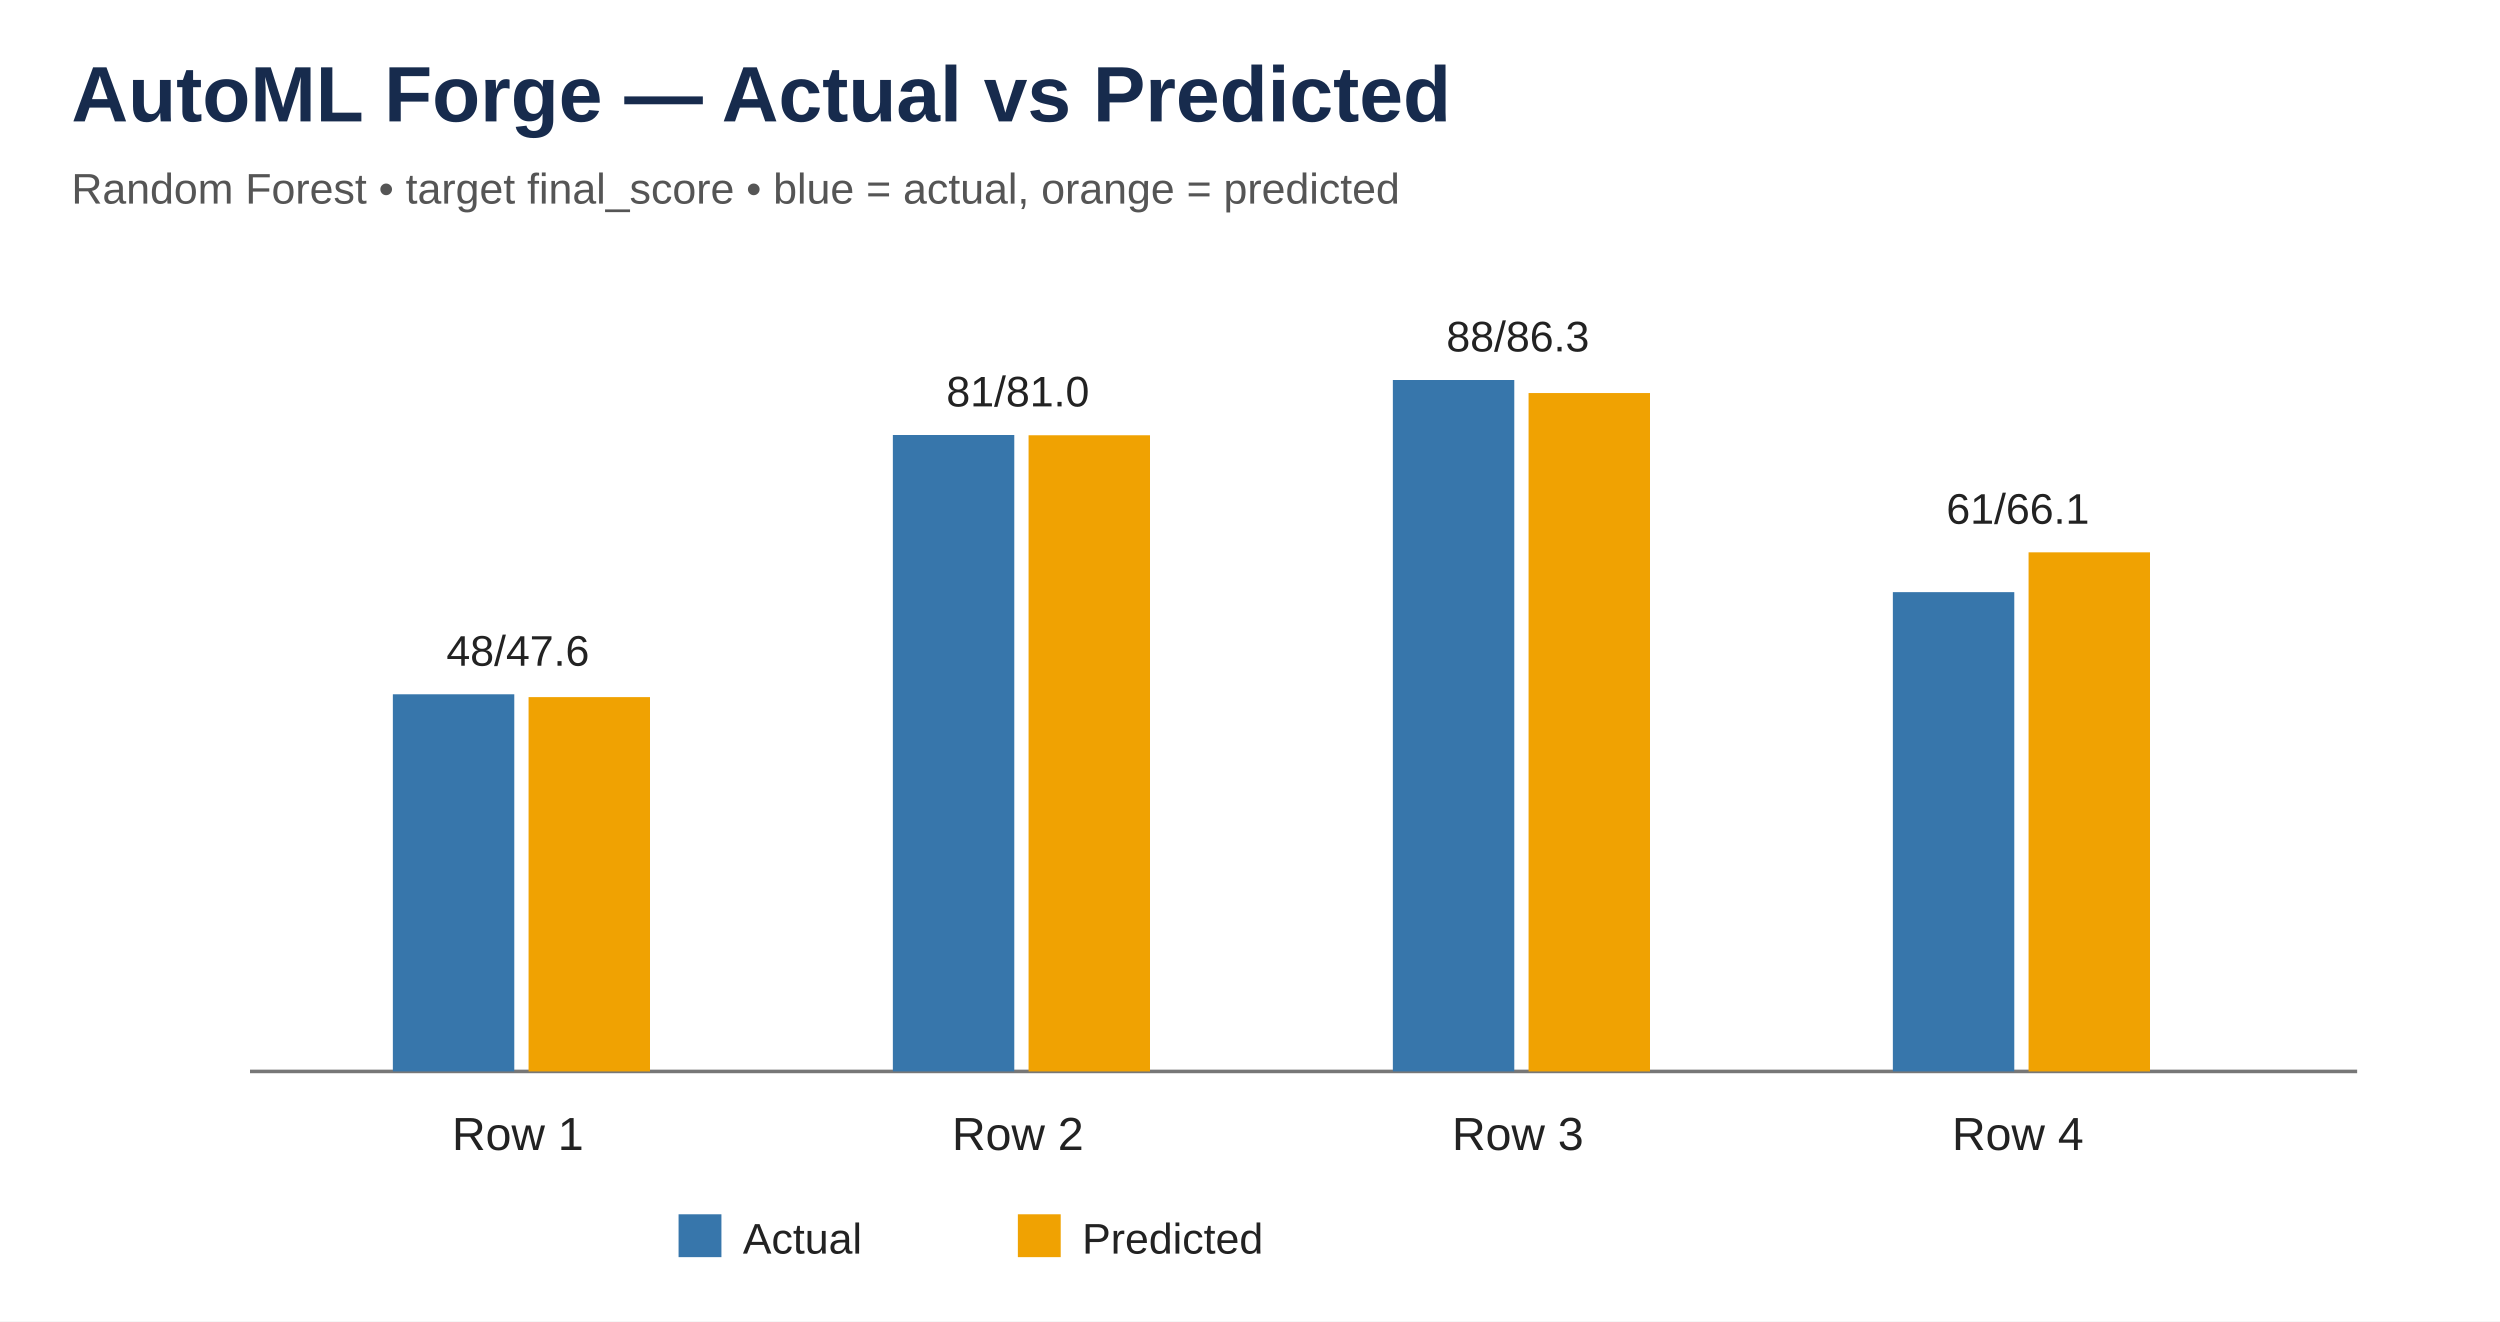
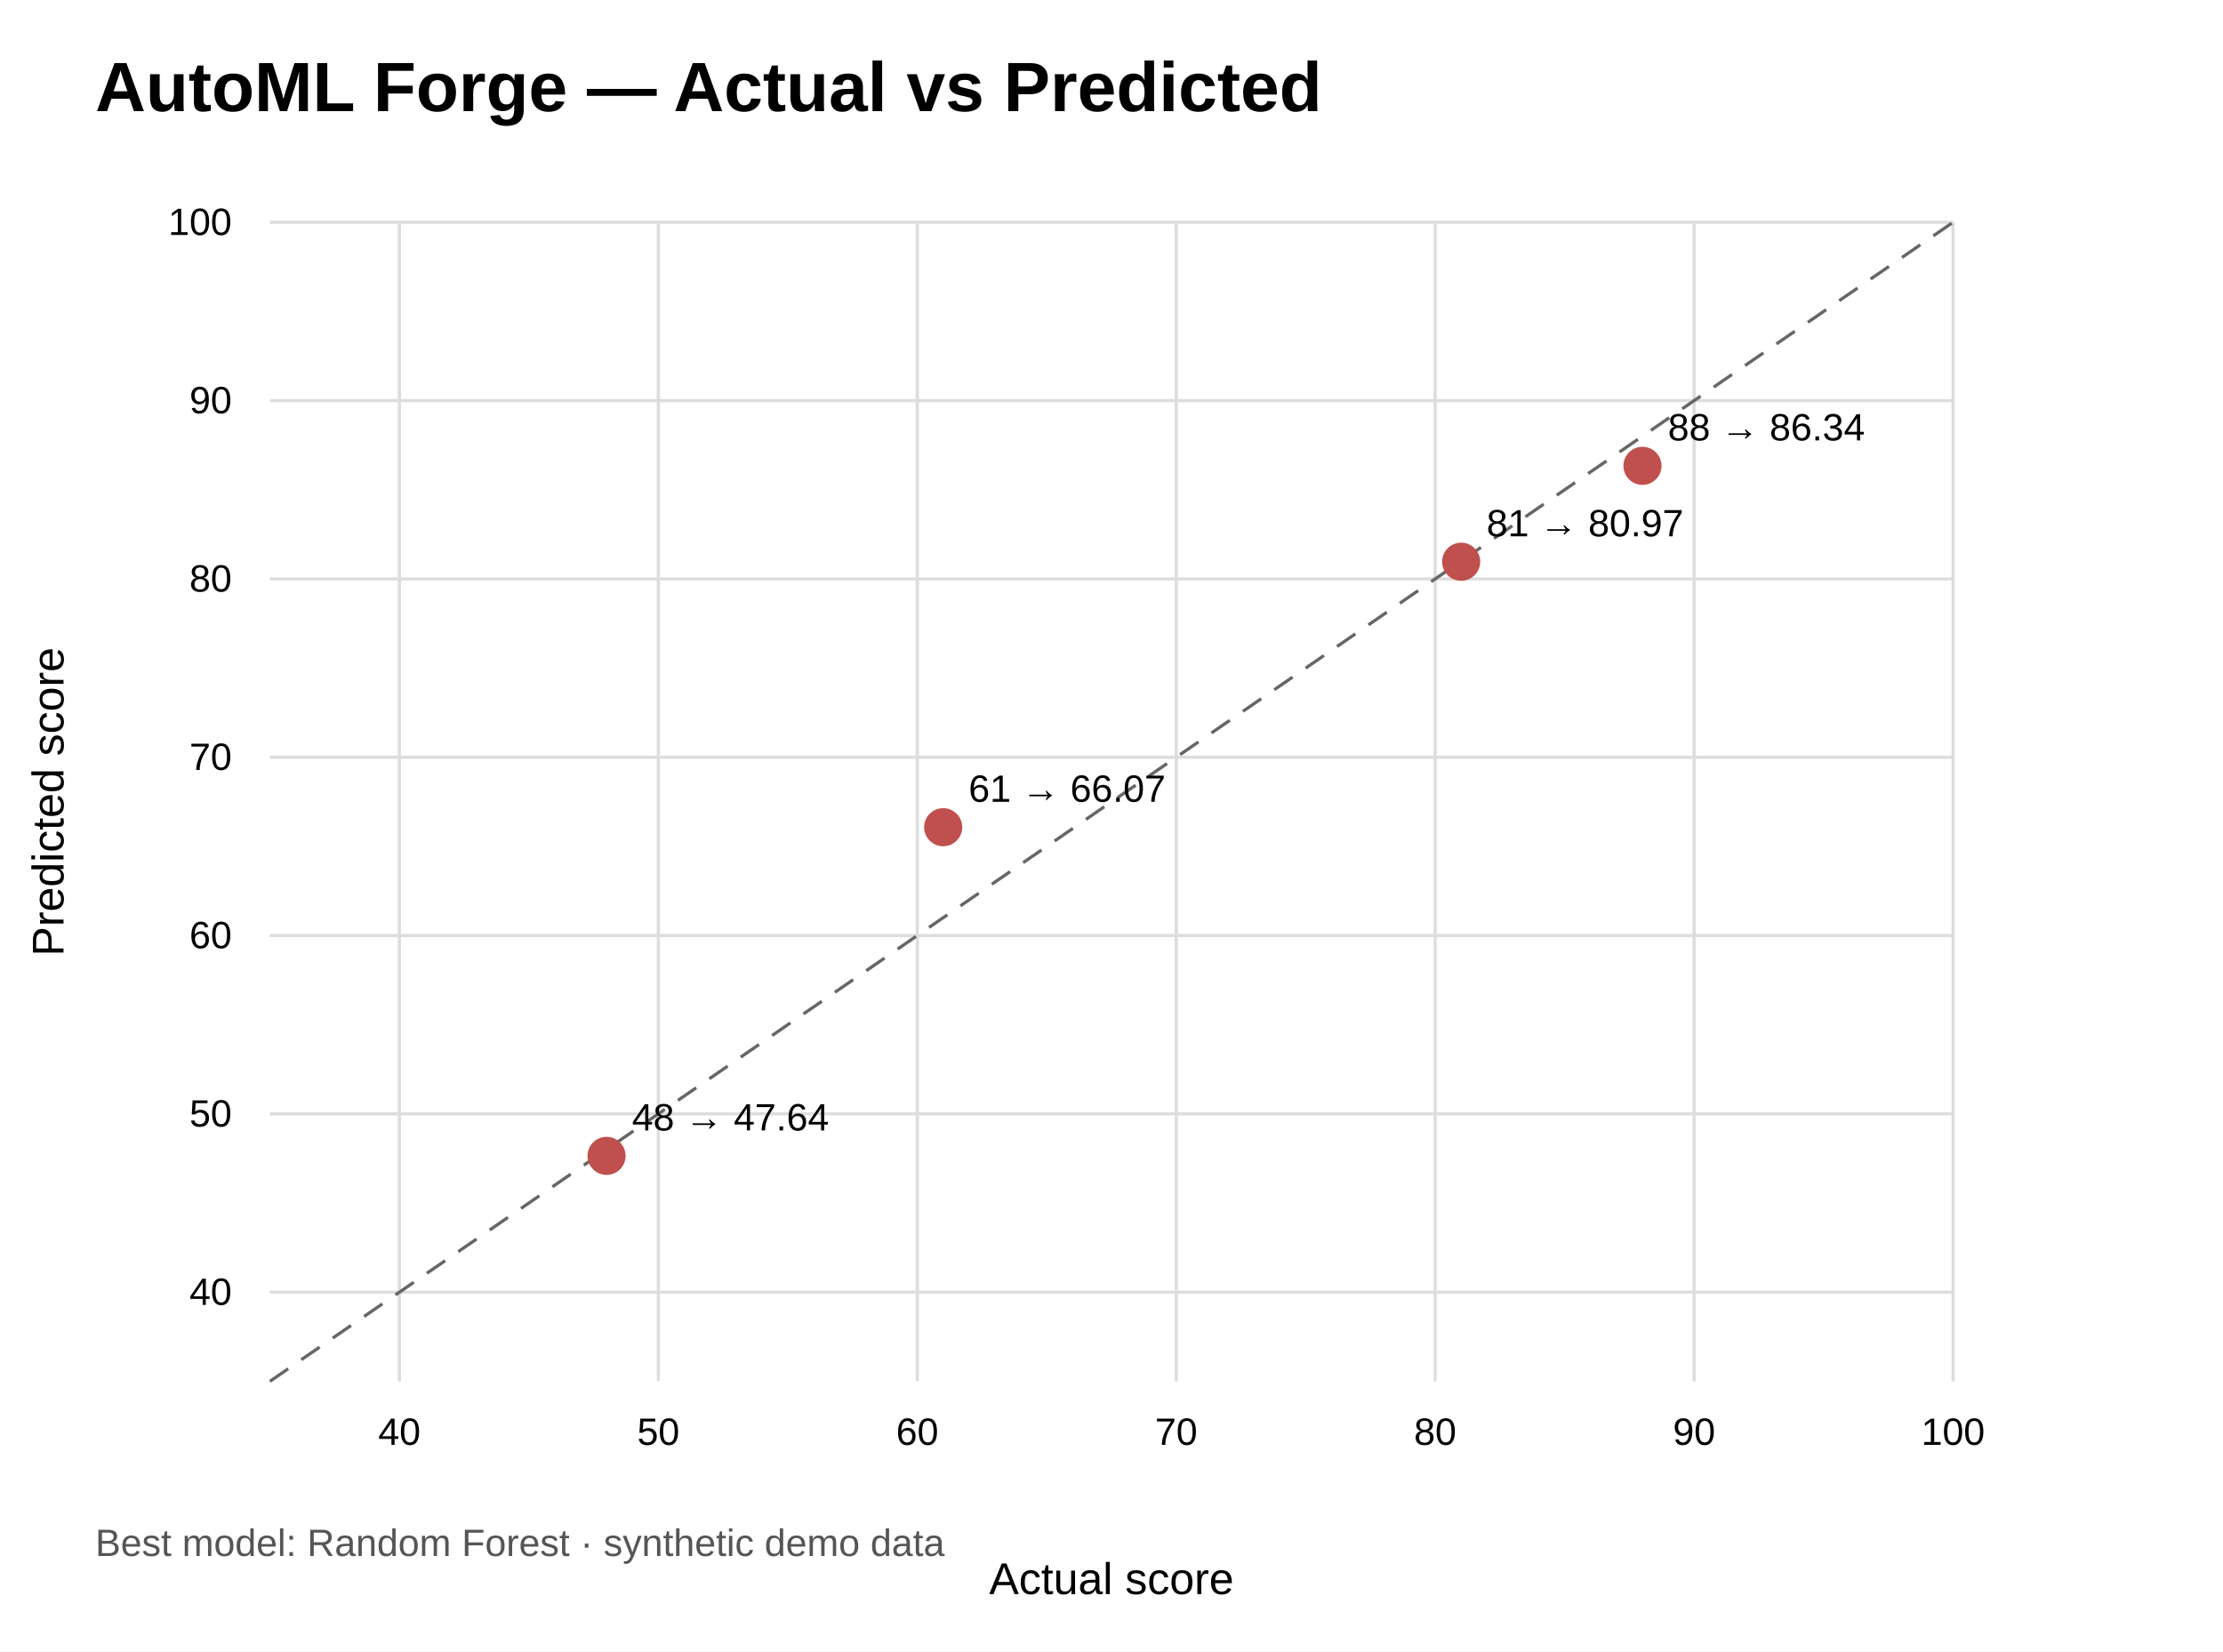
- <svg xmlns="http://www.w3.org/2000/svg" width="700" height="370" viewBox="0 0 700 370">
+ <svg xmlns="http://www.w3.org/2000/svg" width="700" height="520" viewBox="0 0 700 520">
  <rect width="100%" height="100%" fill="white" />
-   <text x="20" y="34" font-family="Arial" font-size="22" font-weight="bold" fill="#172b4d">AutoML Forge — Actual vs Predicted</text>
-   <text x="20" y="57" font-family="Arial" font-size="12" fill="#555">Random Forest • target final_score • blue = actual, orange = predicted</text>
-   <line x1="70" y1="300" x2="660" y2="300" stroke="#777" />
-   <rect x="110" y="194.4" width="34" height="105.6" fill="#3776ab" />
-   <rect x="148" y="195.192" width="34" height="104.808" fill="#f0a202" />
-   <text x="145" y="322" text-anchor="middle" font-family="Arial" font-size="13" fill="#222">Row 1</text>
-   <text x="145" y="186.4" text-anchor="middle" font-family="Arial" font-size="12" fill="#222">48/47.6</text>
-   <rect x="250" y="121.8" width="34" height="178.2" fill="#3776ab" />
-   <rect x="288" y="121.873" width="34" height="178.127" fill="#f0a202" />
-   <text x="285" y="322" text-anchor="middle" font-family="Arial" font-size="13" fill="#222">Row 2</text>
-   <text x="285" y="113.8" text-anchor="middle" font-family="Arial" font-size="12" fill="#222">81/81.0</text>
-   <rect x="390" y="106.4" width="34" height="193.6" fill="#3776ab" />
-   <rect x="428" y="110.052" width="34" height="189.948" fill="#f0a202" />
-   <text x="425" y="322" text-anchor="middle" font-family="Arial" font-size="13" fill="#222">Row 3</text>
-   <text x="425" y="98.4" text-anchor="middle" font-family="Arial" font-size="12" fill="#222">88/86.3</text>
-   <rect x="530" y="165.8" width="34" height="134.2" fill="#3776ab" />
-   <rect x="568" y="154.653" width="34" height="145.347" fill="#f0a202" />
-   <text x="565" y="322" text-anchor="middle" font-family="Arial" font-size="13" fill="#222">Row 4</text>
-   <text x="565" y="146.653" text-anchor="middle" font-family="Arial" font-size="12" fill="#222">61/66.1</text>
-   <rect x="190" y="340" width="12" height="12" fill="#3776ab" />
-   <text x="208" y="351" font-family="Arial" font-size="12" fill="#222">Actual</text>
-   <rect x="285" y="340" width="12" height="12" fill="#f0a202" />
-   <text x="303" y="351" font-family="Arial" font-size="12" fill="#222">Predicted</text>
+   <text x="30" y="35" font-family="Arial" font-size="22" font-weight="bold">AutoML Forge — Actual vs Predicted</text>
+   <line x1="125.769" y1="70" x2="125.769" y2="435" stroke="#ddd" />
+   <line x1="85" y1="406.923" x2="615" y2="406.923" stroke="#ddd" />
+   <text x="125.769" y="455" text-anchor="middle" font-family="Arial" font-size="12">40</text>
+   <text x="73" y="410.923" text-anchor="end" font-family="Arial" font-size="12">40</text>
+   <line x1="207.308" y1="70" x2="207.308" y2="435" stroke="#ddd" />
+   <line x1="85" y1="350.769" x2="615" y2="350.769" stroke="#ddd" />
+   <text x="207.308" y="455" text-anchor="middle" font-family="Arial" font-size="12">50</text>
+   <text x="73" y="354.769" text-anchor="end" font-family="Arial" font-size="12">50</text>
+   <line x1="288.846" y1="70" x2="288.846" y2="435" stroke="#ddd" />
+   <line x1="85" y1="294.615" x2="615" y2="294.615" stroke="#ddd" />
+   <text x="288.846" y="455" text-anchor="middle" font-family="Arial" font-size="12">60</text>
+   <text x="73" y="298.615" text-anchor="end" font-family="Arial" font-size="12">60</text>
+   <line x1="370.385" y1="70" x2="370.385" y2="435" stroke="#ddd" />
+   <line x1="85" y1="238.462" x2="615" y2="238.462" stroke="#ddd" />
+   <text x="370.385" y="455" text-anchor="middle" font-family="Arial" font-size="12">70</text>
+   <text x="73" y="242.462" text-anchor="end" font-family="Arial" font-size="12">70</text>
+   <line x1="451.923" y1="70" x2="451.923" y2="435" stroke="#ddd" />
+   <line x1="85" y1="182.308" x2="615" y2="182.308" stroke="#ddd" />
+   <text x="451.923" y="455" text-anchor="middle" font-family="Arial" font-size="12">80</text>
+   <text x="73" y="186.308" text-anchor="end" font-family="Arial" font-size="12">80</text>
+   <line x1="533.462" y1="70" x2="533.462" y2="435" stroke="#ddd" />
+   <line x1="85" y1="126.154" x2="615" y2="126.154" stroke="#ddd" />
+   <text x="533.462" y="455" text-anchor="middle" font-family="Arial" font-size="12">90</text>
+   <text x="73" y="130.154" text-anchor="end" font-family="Arial" font-size="12">90</text>
+   <line x1="615" y1="70" x2="615" y2="435" stroke="#ddd" />
+   <line x1="85" y1="70" x2="615" y2="70" stroke="#ddd" />
+   <text x="615" y="455" text-anchor="middle" font-family="Arial" font-size="12">100</text>
+   <text x="73" y="74" text-anchor="end" font-family="Arial" font-size="12">100</text>
+   <line x1="85" y1="435" x2="615" y2="70" stroke="#666" stroke-dasharray="7 5" />
+   <circle cx="191.0" cy="364.0" r="6" fill="#C0504D" />
+   <text x="199.0" y="356.0" font-family="Arial" font-size="12">48 → 47.64</text>
+   <circle cx="460.1" cy="176.9" r="6" fill="#C0504D" />
+   <text x="468.1" y="168.9" font-family="Arial" font-size="12">81 → 80.97</text>
+   <circle cx="517.2" cy="146.7" r="6" fill="#C0504D" />
+   <text x="525.2" y="138.7" font-family="Arial" font-size="12">88 → 86.34</text>
+   <circle cx="297.0" cy="260.5" r="6" fill="#C0504D" />
+   <text x="305.0" y="252.5" font-family="Arial" font-size="12">61 → 66.07</text>
+   <text x="350" y="502" text-anchor="middle" font-family="Arial" font-size="14">Actual score</text>
+   <text x="20" y="252.5" transform="rotate(-90 20 252.5)" text-anchor="middle" font-family="Arial" font-size="14">Predicted score</text>
+   <text x="30" y="490" font-family="Arial" font-size="12" fill="#555">Best model: Random Forest · synthetic demo data</text>
</svg>
